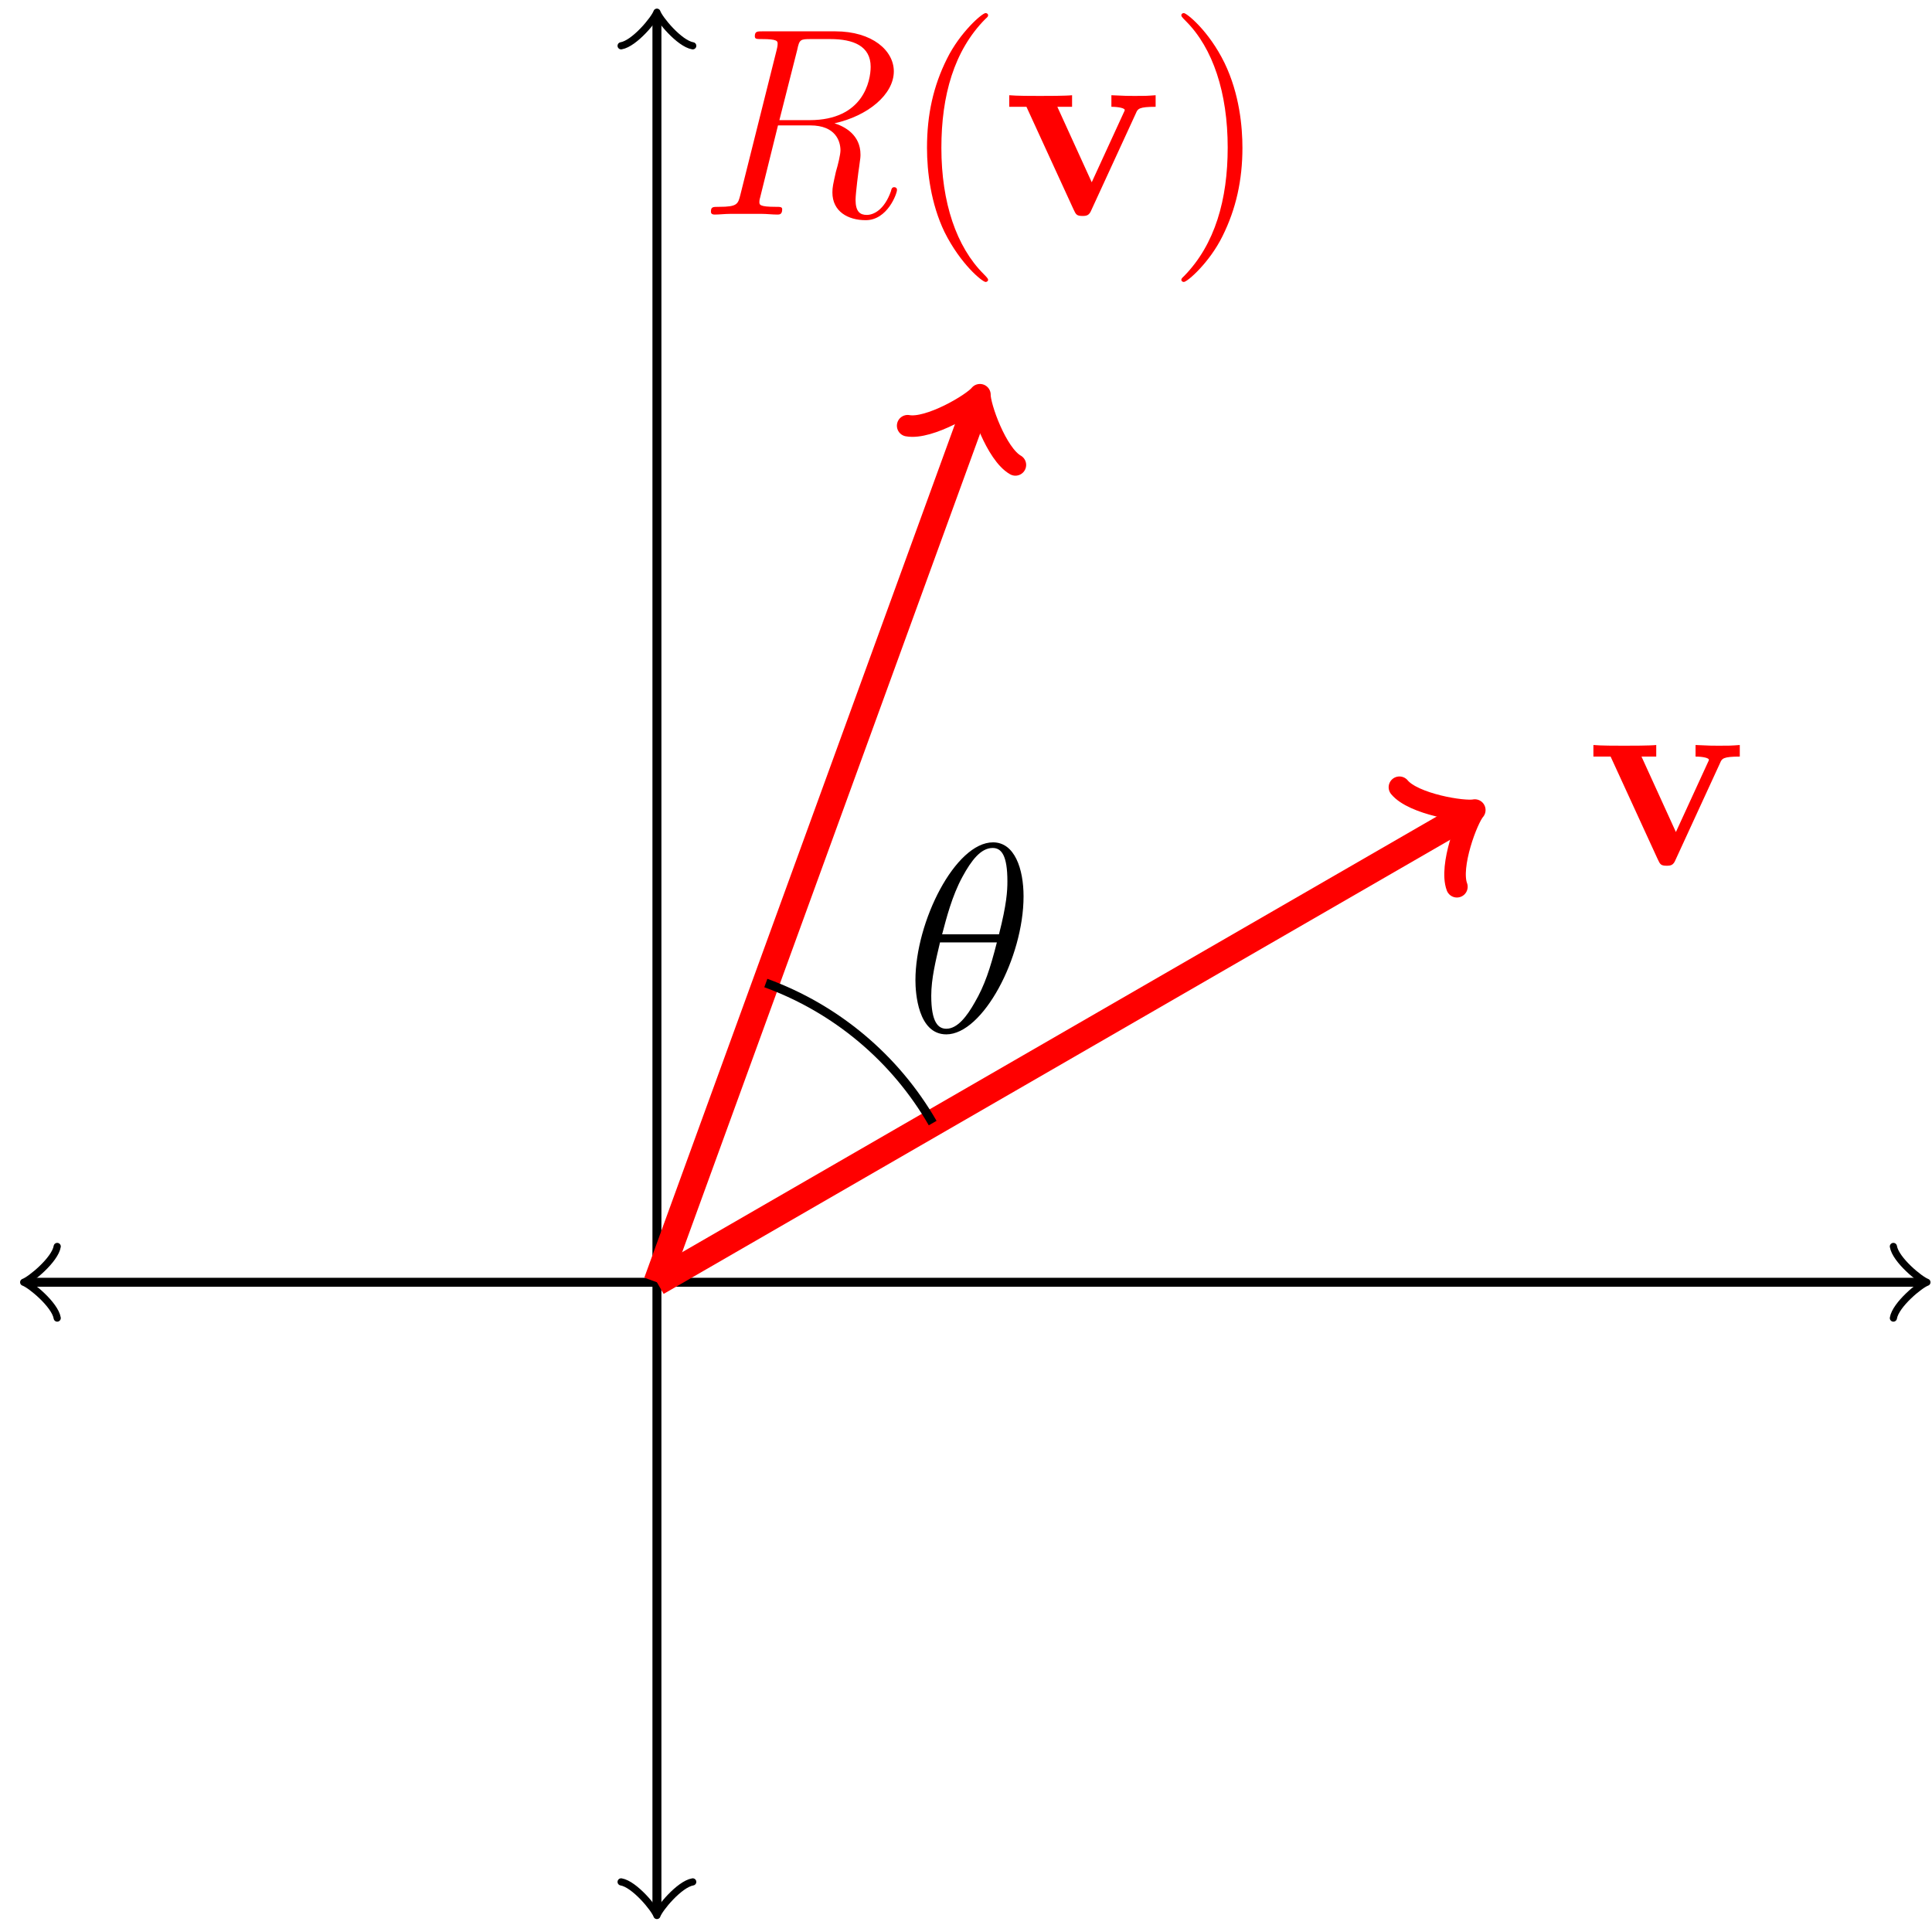
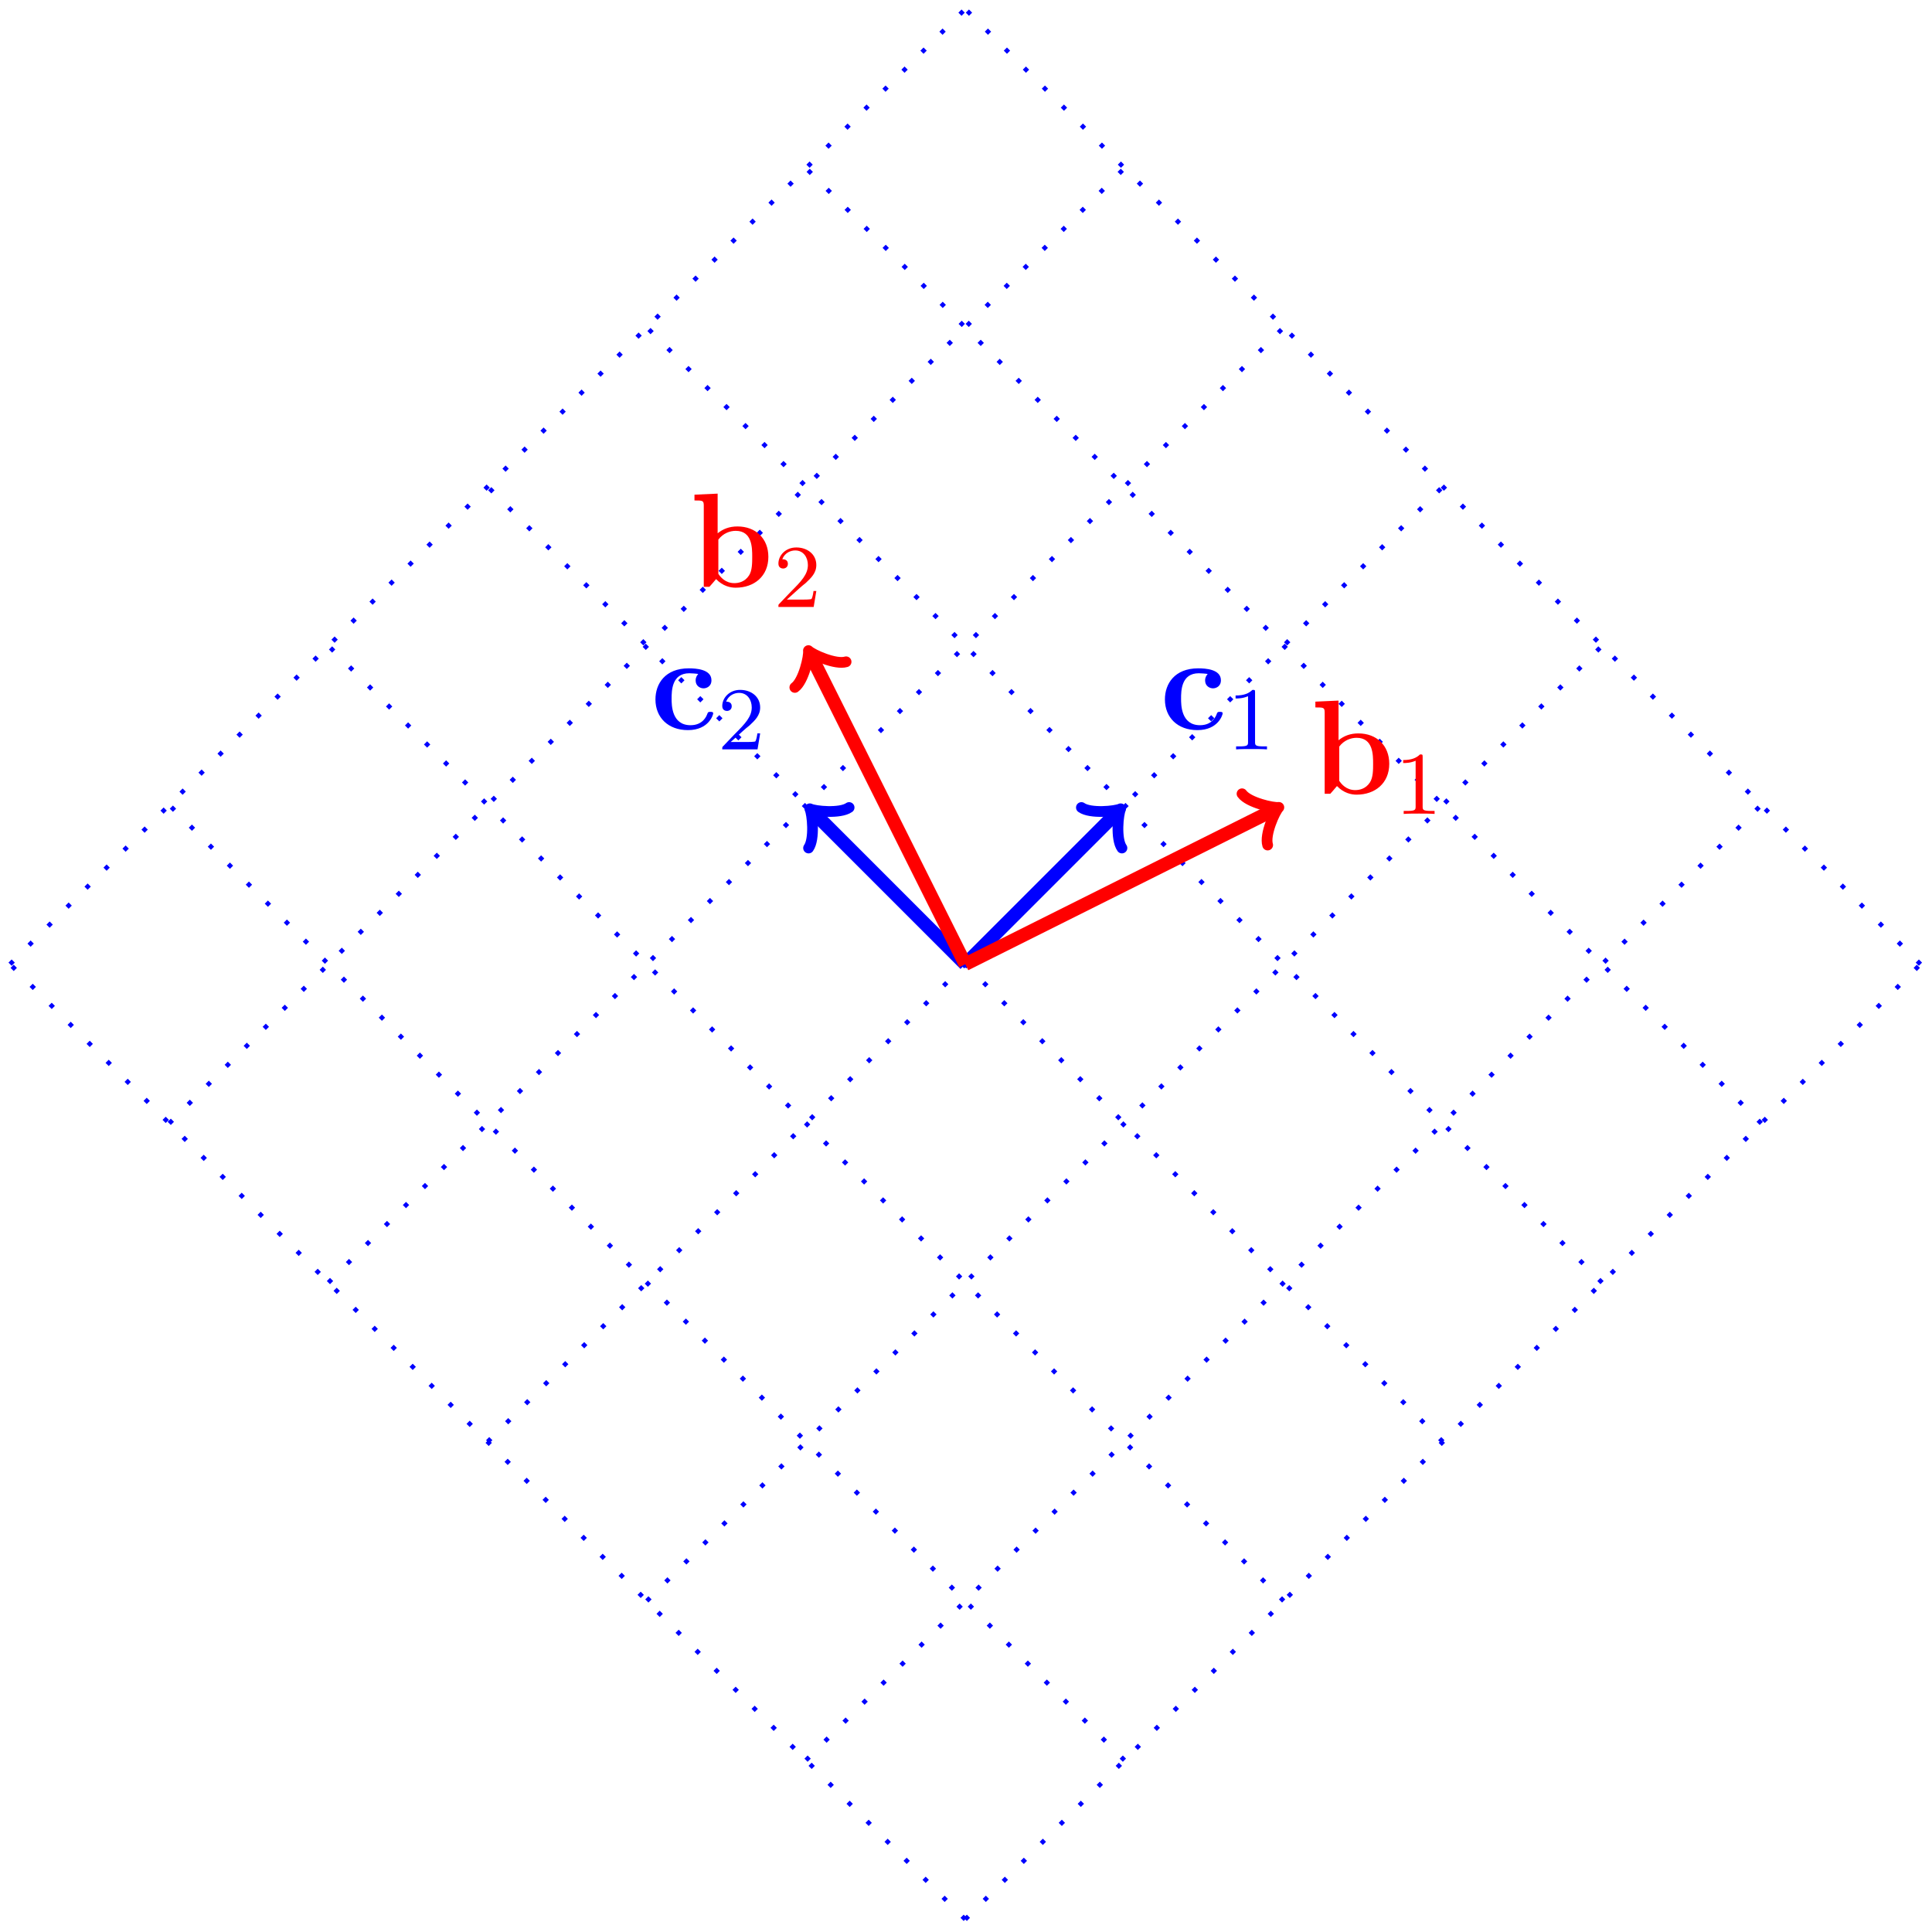
- <svg xmlns="http://www.w3.org/2000/svg" xmlns:xlink="http://www.w3.org/1999/xlink" width="86pt" height="86pt" viewBox="0 0 86 86" version="1.1">
+ <svg xmlns="http://www.w3.org/2000/svg" xmlns:xlink="http://www.w3.org/1999/xlink" width="172pt" height="172pt" viewBox="0 0 172 172" version="1.1">
  <defs>
    <g>
      <symbol overflow="visible" id="glyph0-0">
        <path style="stroke:none;" d="" />
      </symbol>
      <symbol overflow="visible" id="glyph0-1">
-         <path style="stroke:none;" d="M 5.922 -4.516 C 6 -4.703 6.047 -4.797 6.797 -4.797 L 6.797 -5.312 C 6.375 -5.281 6.344 -5.281 5.859 -5.281 C 5.531 -5.281 5.516 -5.281 4.828 -5.312 L 4.828 -4.797 C 5.156 -4.797 5.422 -4.734 5.422 -4.656 C 5.422 -4.641 5.422 -4.625 5.359 -4.5 L 3.953 -1.438 L 2.422 -4.797 L 3.078 -4.797 L 3.078 -5.312 C 2.797 -5.281 1.953 -5.281 1.641 -5.281 C 1.297 -5.281 0.594 -5.281 0.281 -5.312 L 0.281 -4.797 L 1.047 -4.797 L 3.141 -0.234 C 3.25 0 3.281 0.062 3.547 0.062 C 3.734 0.062 3.844 0.031 3.938 -0.203 Z M 5.922 -4.516 " />
+         <path style="stroke:none;" d="M 5.594 -1.406 C 5.594 -1.547 5.469 -1.547 5.344 -1.547 C 5.156 -1.547 5.141 -1.531 5.078 -1.391 C 5 -1.156 4.672 -0.359 3.578 -0.359 C 1.891 -0.359 1.891 -2.172 1.891 -2.719 C 1.891 -3.422 1.906 -4.984 3.469 -4.984 C 3.547 -4.984 4.25 -4.953 4.25 -4.906 C 4.25 -4.891 4.25 -4.875 4.219 -4.859 C 4.188 -4.828 4.031 -4.656 4.031 -4.344 C 4.031 -3.844 4.438 -3.641 4.734 -3.641 C 4.984 -3.641 5.438 -3.797 5.438 -4.359 C 5.438 -5.344 4.062 -5.422 3.422 -5.422 C 1.297 -5.422 0.453 -4.031 0.453 -2.656 C 0.453 -1.031 1.594 0.078 3.344 0.078 C 5.219 0.078 5.594 -1.312 5.594 -1.406 Z M 5.594 -1.406 " />
+       </symbol>
+       <symbol overflow="visible" id="glyph0-2">
+         <path style="stroke:none;" d="M 2.484 -8.297 L 0.422 -8.203 L 0.422 -7.688 C 1.156 -7.688 1.25 -7.688 1.25 -7.219 L 1.25 0 L 1.75 0 C 1.953 -0.234 2.156 -0.453 2.344 -0.688 C 2.953 -0.062 3.609 0.078 4.094 0.078 C 5.734 0.078 7 -0.938 7 -2.672 C 7 -4.297 5.875 -5.375 4.25 -5.375 C 3.531 -5.375 2.969 -5.156 2.484 -4.766 Z M 2.547 -4.203 C 2.969 -4.766 3.578 -4.984 4.094 -4.984 C 5.562 -4.984 5.562 -3.469 5.562 -2.672 C 5.562 -2.141 5.562 -1.453 5.281 -1.016 C 4.906 -0.438 4.344 -0.328 3.969 -0.328 C 3.156 -0.328 2.719 -0.891 2.547 -1.156 Z M 2.547 -4.203 " />
      </symbol>
      <symbol overflow="visible" id="glyph1-0">
        <path style="stroke:none;" d="" />
      </symbol>
      <symbol overflow="visible" id="glyph1-1">
-         <path style="stroke:none;" d="M 4.406 -7.344 C 4.5 -7.797 4.547 -7.812 5.016 -7.812 L 5.875 -7.812 C 6.906 -7.812 7.672 -7.5 7.672 -6.578 C 7.672 -5.969 7.359 -4.203 4.953 -4.203 L 3.609 -4.203 Z M 6.062 -4.062 C 7.547 -4.391 8.703 -5.344 8.703 -6.375 C 8.703 -7.297 7.75 -8.156 6.094 -8.156 L 2.859 -8.156 C 2.625 -8.156 2.516 -8.156 2.516 -7.938 C 2.516 -7.812 2.594 -7.812 2.828 -7.812 C 3.531 -7.812 3.531 -7.719 3.531 -7.594 C 3.531 -7.562 3.531 -7.5 3.484 -7.312 L 1.875 -0.891 C 1.766 -0.469 1.75 -0.344 0.922 -0.344 C 0.641 -0.344 0.562 -0.344 0.562 -0.125 C 0.562 0 0.688 0 0.734 0 C 0.938 0 1.188 -0.031 1.422 -0.031 L 2.828 -0.031 C 3.047 -0.031 3.297 0 3.516 0 C 3.609 0 3.734 0 3.734 -0.234 C 3.734 -0.344 3.641 -0.344 3.453 -0.344 C 2.719 -0.344 2.719 -0.438 2.719 -0.562 C 2.719 -0.578 2.719 -0.656 2.75 -0.75 L 3.547 -3.969 L 4.984 -3.969 C 6.125 -3.969 6.328 -3.25 6.328 -2.859 C 6.328 -2.672 6.219 -2.219 6.125 -1.906 C 6 -1.344 5.969 -1.219 5.969 -0.984 C 5.969 -0.141 6.656 0.25 7.453 0.25 C 8.422 0.25 8.844 -0.938 8.844 -1.094 C 8.844 -1.188 8.781 -1.219 8.719 -1.219 C 8.625 -1.219 8.594 -1.141 8.578 -1.047 C 8.281 -0.203 7.797 0.016 7.5 0.016 C 7.203 0.016 7 -0.125 7 -0.656 C 7 -0.938 7.141 -2.031 7.156 -2.094 C 7.219 -2.531 7.219 -2.578 7.219 -2.672 C 7.219 -3.547 6.516 -3.922 6.062 -4.062 Z M 6.062 -4.062 " />
+         <path style="stroke:none;" d="M 2.5 -5.078 C 2.5 -5.297 2.484 -5.297 2.266 -5.297 C 1.938 -4.984 1.516 -4.797 0.766 -4.797 L 0.766 -4.531 C 0.984 -4.531 1.406 -4.531 1.875 -4.734 L 1.875 -0.656 C 1.875 -0.359 1.844 -0.266 1.094 -0.266 L 0.812 -0.266 L 0.812 0 C 1.141 -0.031 1.828 -0.031 2.188 -0.031 C 2.547 -0.031 3.234 -0.031 3.562 0 L 3.562 -0.266 L 3.281 -0.266 C 2.531 -0.266 2.5 -0.359 2.5 -0.656 Z M 2.5 -5.078 " />
      </symbol>
      <symbol overflow="visible" id="glyph1-2">
-         <path style="stroke:none;" d="M 5.297 -6.016 C 5.297 -7.234 4.906 -8.422 3.938 -8.422 C 2.266 -8.422 0.484 -4.906 0.484 -2.281 C 0.484 -1.734 0.594 0.125 1.859 0.125 C 3.484 0.125 5.297 -3.297 5.297 -6.016 Z M 1.672 -4.328 C 1.859 -5.031 2.109 -6.031 2.578 -6.891 C 2.969 -7.609 3.391 -8.172 3.922 -8.172 C 4.312 -8.172 4.578 -7.844 4.578 -6.688 C 4.578 -6.266 4.547 -5.672 4.203 -4.328 Z M 4.109 -3.969 C 3.812 -2.797 3.562 -2.047 3.125 -1.297 C 2.781 -0.688 2.359 -0.125 1.859 -0.125 C 1.5 -0.125 1.188 -0.406 1.188 -1.594 C 1.188 -2.359 1.391 -3.172 1.578 -3.969 Z M 4.109 -3.969 " />
-       </symbol>
-       <symbol overflow="visible" id="glyph2-0">
-         <path style="stroke:none;" d="" />
-       </symbol>
-       <symbol overflow="visible" id="glyph2-1">
-         <path style="stroke:none;" d="M 3.891 2.906 C 3.891 2.875 3.891 2.844 3.688 2.641 C 2.484 1.438 1.812 -0.531 1.812 -2.969 C 1.812 -5.297 2.375 -7.297 3.766 -8.703 C 3.891 -8.812 3.891 -8.828 3.891 -8.875 C 3.891 -8.938 3.828 -8.969 3.781 -8.969 C 3.625 -8.969 2.641 -8.109 2.062 -6.938 C 1.453 -5.719 1.172 -4.453 1.172 -2.969 C 1.172 -1.906 1.344 -0.484 1.953 0.781 C 2.672 2.219 3.641 3 3.781 3 C 3.828 3 3.891 2.969 3.891 2.906 Z M 3.891 2.906 " />
-       </symbol>
-       <symbol overflow="visible" id="glyph2-2">
-         <path style="stroke:none;" d="M 3.375 -2.969 C 3.375 -3.891 3.25 -5.359 2.578 -6.75 C 1.875 -8.188 0.891 -8.969 0.766 -8.969 C 0.719 -8.969 0.656 -8.938 0.656 -8.875 C 0.656 -8.828 0.656 -8.812 0.859 -8.609 C 2.062 -7.406 2.719 -5.422 2.719 -2.984 C 2.719 -0.672 2.156 1.328 0.781 2.734 C 0.656 2.844 0.656 2.875 0.656 2.906 C 0.656 2.969 0.719 3 0.766 3 C 0.922 3 1.906 2.141 2.484 0.969 C 3.094 -0.25 3.375 -1.547 3.375 -2.969 Z M 3.375 -2.969 " />
+         <path style="stroke:none;" d="M 2.25 -1.625 C 2.375 -1.75 2.703 -2.016 2.844 -2.125 C 3.328 -2.578 3.797 -3.016 3.797 -3.734 C 3.797 -4.688 3 -5.297 2.016 -5.297 C 1.047 -5.297 0.422 -4.578 0.422 -3.859 C 0.422 -3.469 0.734 -3.422 0.844 -3.422 C 1.016 -3.422 1.266 -3.531 1.266 -3.844 C 1.266 -4.25 0.859 -4.25 0.766 -4.25 C 1 -4.844 1.531 -5.031 1.922 -5.031 C 2.656 -5.031 3.047 -4.406 3.047 -3.734 C 3.047 -2.906 2.469 -2.297 1.516 -1.344 L 0.516 -0.297 C 0.422 -0.219 0.422 -0.203 0.422 0 L 3.562 0 L 3.797 -1.422 L 3.547 -1.422 C 3.531 -1.266 3.469 -0.875 3.375 -0.719 C 3.328 -0.656 2.719 -0.656 2.594 -0.656 L 1.172 -0.656 Z M 2.25 -1.625 " />
      </symbol>
    </g>
  </defs>
  <g id="surface1">
-     <path style="fill:none;stroke-width:0.399;stroke-linecap:butt;stroke-linejoin:miter;stroke:rgb(0%,0%,0%);stroke-opacity:1;stroke-miterlimit:10;" d="M -27.889 -0 L 56.236 -0 " transform="matrix(1,0,0,-1,29.241,57.078)" />
-     <path style="fill:none;stroke-width:0.319;stroke-linecap:round;stroke-linejoin:round;stroke:rgb(0%,0%,0%);stroke-opacity:1;stroke-miterlimit:10;" d="M -1.194 1.594 C -1.097 0.996 0.001 0.098 0.298 0 C 0.001 -0.101 -1.097 -0.996 -1.194 -1.594 " transform="matrix(-1,0,0,1,1.35248,57.078)" />
-     <path style="fill:none;stroke-width:0.319;stroke-linecap:round;stroke-linejoin:round;stroke:rgb(0%,0%,0%);stroke-opacity:1;stroke-miterlimit:10;" d="M -1.195 1.594 C -1.097 0.996 0 0.101 0.297 -0 C 0 -0.098 -1.097 -0.996 -1.195 -1.594 " transform="matrix(1,0,0,-1,85.47634,57.078)" />
-     <path style="fill:none;stroke-width:0.399;stroke-linecap:butt;stroke-linejoin:miter;stroke:rgb(0%,0%,0%);stroke-opacity:1;stroke-miterlimit:10;" d="M 0.001 -27.887 L 0.001 56.234 " transform="matrix(1,0,0,-1,29.241,57.078)" />
-     <path style="fill:none;stroke-width:0.319;stroke-linecap:round;stroke-linejoin:round;stroke:rgb(0%,0%,0%);stroke-opacity:1;stroke-miterlimit:10;" d="M -1.197 1.595 C -1.095 0.997 -0.002 0.099 0.299 0.001 C -0.002 -0.1 -1.095 -0.995 -1.197 -1.593 " transform="matrix(0,1,1,0,29.241,84.96652)" />
-     <path style="fill:none;stroke-width:0.319;stroke-linecap:round;stroke-linejoin:round;stroke:rgb(0%,0%,0%);stroke-opacity:1;stroke-miterlimit:10;" d="M -1.196 1.593 C -1.095 0.995 -0.001 0.1 0.3 -0.001 C -0.001 -0.099 -1.095 -0.997 -1.196 -1.595 " transform="matrix(0,-1,-1,0,29.241,0.84266)" />
-     <path style="fill:none;stroke-width:1.196;stroke-linecap:butt;stroke-linejoin:miter;stroke:rgb(100%,0%,0%);stroke-opacity:1;stroke-miterlimit:10;" d="M 0.001 -0 L 35.993 20.781 " transform="matrix(1,0,0,-1,29.241,57.078)" />
-     <path style="fill:none;stroke-width:0.956;stroke-linecap:round;stroke-linejoin:round;stroke:rgb(100%,0%,0%);stroke-opacity:1;stroke-miterlimit:10;" d="M -1.913 2.549 C -1.754 1.594 -0.002 0.159 0.477 -0 C -0.002 -0.16 -1.752 -1.595 -1.912 -2.55 " transform="matrix(0.86877,-0.5016,-0.5016,-0.86877,65.23375,36.29765)" />
+     <path style="fill:none;stroke-width:0.399;stroke-linecap:butt;stroke-linejoin:miter;stroke:rgb(0%,0%,100%);stroke-opacity:1;stroke-dasharray:0.399,1.993;stroke-miterlimit:10;" d="M 0.001 -85.04 L 85.04 -0.001 " transform="matrix(1,0,0,-1,85.933,85.839)" />
+     <path style="fill:none;stroke-width:0.399;stroke-linecap:butt;stroke-linejoin:miter;stroke:rgb(0%,0%,100%);stroke-opacity:1;stroke-dasharray:0.399,1.993;stroke-miterlimit:10;" d="M -14.175 -70.868 L 70.868 14.175 " transform="matrix(1,0,0,-1,85.933,85.839)" />
+     <path style="fill:none;stroke-width:0.399;stroke-linecap:butt;stroke-linejoin:miter;stroke:rgb(0%,0%,100%);stroke-opacity:1;stroke-dasharray:0.399,1.993;stroke-miterlimit:10;" d="M -28.347 -56.692 L 56.692 28.347 " transform="matrix(1,0,0,-1,85.933,85.839)" />
+     <path style="fill:none;stroke-width:0.399;stroke-linecap:butt;stroke-linejoin:miter;stroke:rgb(0%,0%,100%);stroke-opacity:1;stroke-dasharray:0.399,1.993;stroke-miterlimit:10;" d="M -42.519 -42.52 L 42.52 42.519 " transform="matrix(1,0,0,-1,85.933,85.839)" />
+     <path style="fill:none;stroke-width:0.399;stroke-linecap:butt;stroke-linejoin:miter;stroke:rgb(0%,0%,100%);stroke-opacity:1;stroke-dasharray:0.399,1.993;stroke-miterlimit:10;" d="M -56.695 -28.349 L 28.348 56.694 " transform="matrix(1,0,0,-1,85.933,85.839)" />
+     <path style="fill:none;stroke-width:0.399;stroke-linecap:butt;stroke-linejoin:miter;stroke:rgb(0%,0%,100%);stroke-opacity:1;stroke-dasharray:0.399,1.993;stroke-miterlimit:10;" d="M -70.867 -14.173 L 14.172 70.866 " transform="matrix(1,0,0,-1,85.933,85.839)" />
+     <path style="fill:none;stroke-width:0.399;stroke-linecap:butt;stroke-linejoin:miter;stroke:rgb(0%,0%,100%);stroke-opacity:1;stroke-dasharray:0.399,1.993;stroke-miterlimit:10;" d="M -85.038 -0.001 L 0.001 85.042 " transform="matrix(1,0,0,-1,85.933,85.839)" />
+     <path style="fill:none;stroke-width:0.399;stroke-linecap:butt;stroke-linejoin:miter;stroke:rgb(0%,0%,100%);stroke-opacity:1;stroke-dasharray:0.399,1.993;stroke-miterlimit:10;" d="M 0.001 -85.04 L -85.038 -0.001 " transform="matrix(1,0,0,-1,85.933,85.839)" />
+     <path style="fill:none;stroke-width:0.399;stroke-linecap:butt;stroke-linejoin:miter;stroke:rgb(0%,0%,100%);stroke-opacity:1;stroke-dasharray:0.399,1.993;stroke-miterlimit:10;" d="M 14.172 -70.868 L -70.867 14.175 " transform="matrix(1,0,0,-1,85.933,85.839)" />
+     <path style="fill:none;stroke-width:0.399;stroke-linecap:butt;stroke-linejoin:miter;stroke:rgb(0%,0%,100%);stroke-opacity:1;stroke-dasharray:0.399,1.993;stroke-miterlimit:10;" d="M 28.348 -56.692 L -56.695 28.347 " transform="matrix(1,0,0,-1,85.933,85.839)" />
+     <path style="fill:none;stroke-width:0.399;stroke-linecap:butt;stroke-linejoin:miter;stroke:rgb(0%,0%,100%);stroke-opacity:1;stroke-dasharray:0.399,1.993;stroke-miterlimit:10;" d="M 42.52 -42.52 L -42.519 42.519 " transform="matrix(1,0,0,-1,85.933,85.839)" />
+     <path style="fill:none;stroke-width:0.399;stroke-linecap:butt;stroke-linejoin:miter;stroke:rgb(0%,0%,100%);stroke-opacity:1;stroke-dasharray:0.399,1.993;stroke-miterlimit:10;" d="M 56.692 -28.349 L -28.347 56.694 " transform="matrix(1,0,0,-1,85.933,85.839)" />
+     <path style="fill:none;stroke-width:0.399;stroke-linecap:butt;stroke-linejoin:miter;stroke:rgb(0%,0%,100%);stroke-opacity:1;stroke-dasharray:0.399,1.993;stroke-miterlimit:10;" d="M 70.868 -14.173 L -14.175 70.866 " transform="matrix(1,0,0,-1,85.933,85.839)" />
+     <path style="fill:none;stroke-width:0.399;stroke-linecap:butt;stroke-linejoin:miter;stroke:rgb(0%,0%,100%);stroke-opacity:1;stroke-dasharray:0.399,1.993;stroke-miterlimit:10;" d="M 85.04 -0.001 L 0.001 85.042 " transform="matrix(1,0,0,-1,85.933,85.839)" />
+     <path style="fill:none;stroke-width:1.196;stroke-linecap:butt;stroke-linejoin:miter;stroke:rgb(0%,0%,100%);stroke-opacity:1;stroke-miterlimit:10;" d="M 0.001 -0.001 L 13.497 13.495 " transform="matrix(1,0,0,-1,85.933,85.839)" />
+     <path style="fill:none;stroke-width:0.956;stroke-linecap:round;stroke-linejoin:round;stroke:rgb(0%,0%,100%);stroke-opacity:1;stroke-miterlimit:10;" d="M -1.913 2.551 C -1.753 1.595 -0.002 0.159 0.479 -0.001 C 0.001 -0.158 -1.753 -1.592 -1.91 -2.55 " transform="matrix(0.70712,-0.7071,-0.7071,-0.70712,99.43009,72.3419)" />
+     <g style="fill:rgb(0%,0%,100%);fill-opacity:1;">
+       <use xlink:href="#glyph0-1" x="103.256" y="64.922" />
+     </g>
+     <g style="fill:rgb(0%,0%,100%);fill-opacity:1;">
+       <use xlink:href="#glyph1-1" x="109.234" y="66.715" />
+     </g>
+     <path style="fill:none;stroke-width:1.196;stroke-linecap:butt;stroke-linejoin:miter;stroke:rgb(0%,0%,100%);stroke-opacity:1;stroke-miterlimit:10;" d="M 0.001 -0.001 L -13.495 13.495 " transform="matrix(1,0,0,-1,85.933,85.839)" />
+     <path style="fill:none;stroke-width:0.956;stroke-linecap:round;stroke-linejoin:round;stroke:rgb(0%,0%,100%);stroke-opacity:1;stroke-miterlimit:10;" d="M -1.911 2.55 C -1.751 1.594 0 0.158 0.478 0 C 0 -0.157 -1.754 -1.596 -1.914 -2.552 " transform="matrix(-0.70712,-0.7071,-0.7071,0.70712,72.43591,72.3419)" />
+     <g style="fill:rgb(0%,0%,100%);fill-opacity:1;">
+       <use xlink:href="#glyph0-1" x="57.9" y="64.922" />
+     </g>
+     <g style="fill:rgb(0%,0%,100%);fill-opacity:1;">
+       <use xlink:href="#glyph1-2" x="63.878" y="66.715" />
+     </g>
+     <path style="fill:none;stroke-width:1.196;stroke-linecap:butt;stroke-linejoin:miter;stroke:rgb(100%,0%,0%);stroke-opacity:1;stroke-miterlimit:10;" d="M 0.001 -0.001 L 27.493 13.745 " transform="matrix(1,0,0,-1,85.933,85.839)" />
+     <path style="fill:none;stroke-width:0.956;stroke-linecap:round;stroke-linejoin:round;stroke:rgb(100%,0%,0%);stroke-opacity:1;stroke-miterlimit:10;" d="M -1.912 2.55 C -1.753 1.592 -0.001 0.161 0.478 0.001 C 0.001 -0.158 -1.753 -1.596 -1.912 -2.552 " transform="matrix(0.89442,-0.4472,-0.4472,-0.89442,113.4244,72.09332)" />
    <g style="fill:rgb(100%,0%,0%);fill-opacity:1;">
-       <use xlink:href="#glyph0-1" x="70.647" y="38.475" />
-     </g>
-     <path style="fill:none;stroke-width:1.196;stroke-linecap:butt;stroke-linejoin:miter;stroke:rgb(100%,0%,0%);stroke-opacity:1;stroke-miterlimit:10;" d="M 0.001 -0 L 14.216 39.055 " transform="matrix(1,0,0,-1,29.241,57.078)" />
-     <path style="fill:none;stroke-width:0.956;stroke-linecap:round;stroke-linejoin:round;stroke:rgb(100%,0%,0%);stroke-opacity:1;stroke-miterlimit:10;" d="M -1.914 2.549 C -1.753 1.595 -0.002 0.16 0.48 -0 C -0.002 -0.159 -1.755 -1.594 -1.914 -2.549 " transform="matrix(0.34244,-0.94089,-0.94089,-0.34244,43.45627,18.02177)" />
-     <g style="fill:rgb(100%,0%,0%);fill-opacity:1;">
-       <use xlink:href="#glyph1-1" x="31.084" y="9.551" />
+       <use xlink:href="#glyph0-2" x="116.682" y="70.668" />
    </g>
    <g style="fill:rgb(100%,0%,0%);fill-opacity:1;">
-       <use xlink:href="#glyph2-1" x="40.092" y="9.551" />
+       <use xlink:href="#glyph1-1" x="124.154" y="72.461" />
+     </g>
+     <path style="fill:none;stroke-width:1.196;stroke-linecap:butt;stroke-linejoin:miter;stroke:rgb(100%,0%,0%);stroke-opacity:1;stroke-miterlimit:10;" d="M 0.001 -0.001 L -13.745 27.491 " transform="matrix(1,0,0,-1,85.933,85.839)" />
+     <path style="fill:none;stroke-width:0.956;stroke-linecap:round;stroke-linejoin:round;stroke:rgb(100%,0%,0%);stroke-opacity:1;stroke-miterlimit:10;" d="M -1.913 2.55 C -1.754 1.593 0.002 0.161 0.477 0.002 C -0 -0.157 -1.754 -1.595 -1.913 -2.551 " transform="matrix(-0.4472,-0.89442,-0.89442,0.4472,72.18732,58.34764)" />
+     <g style="fill:rgb(100%,0%,0%);fill-opacity:1;">
+       <use xlink:href="#glyph0-2" x="61.405" y="52.243" />
    </g>
    <g style="fill:rgb(100%,0%,0%);fill-opacity:1;">
-       <use xlink:href="#glyph0-1" x="44.644" y="9.551" />
-     </g>
-     <g style="fill:rgb(100%,0%,0%);fill-opacity:1;">
-       <use xlink:href="#glyph2-2" x="51.93" y="9.551" />
-     </g>
-     <path style="fill:none;stroke-width:0.399;stroke-linecap:butt;stroke-linejoin:miter;stroke:rgb(0%,0%,0%);stroke-opacity:1;stroke-miterlimit:10;" d="M 12.275 7.086 C 10.611 9.973 7.978 12.18 4.849 13.32 " transform="matrix(1,0,0,-1,29.241,57.078)" />
-     <g style="fill:rgb(0%,0%,0%);fill-opacity:1;">
-       <use xlink:href="#glyph1-2" x="40.265" y="45.918" />
+       <use xlink:href="#glyph1-2" x="68.877" y="54.036" />
    </g>
  </g>
</svg>
